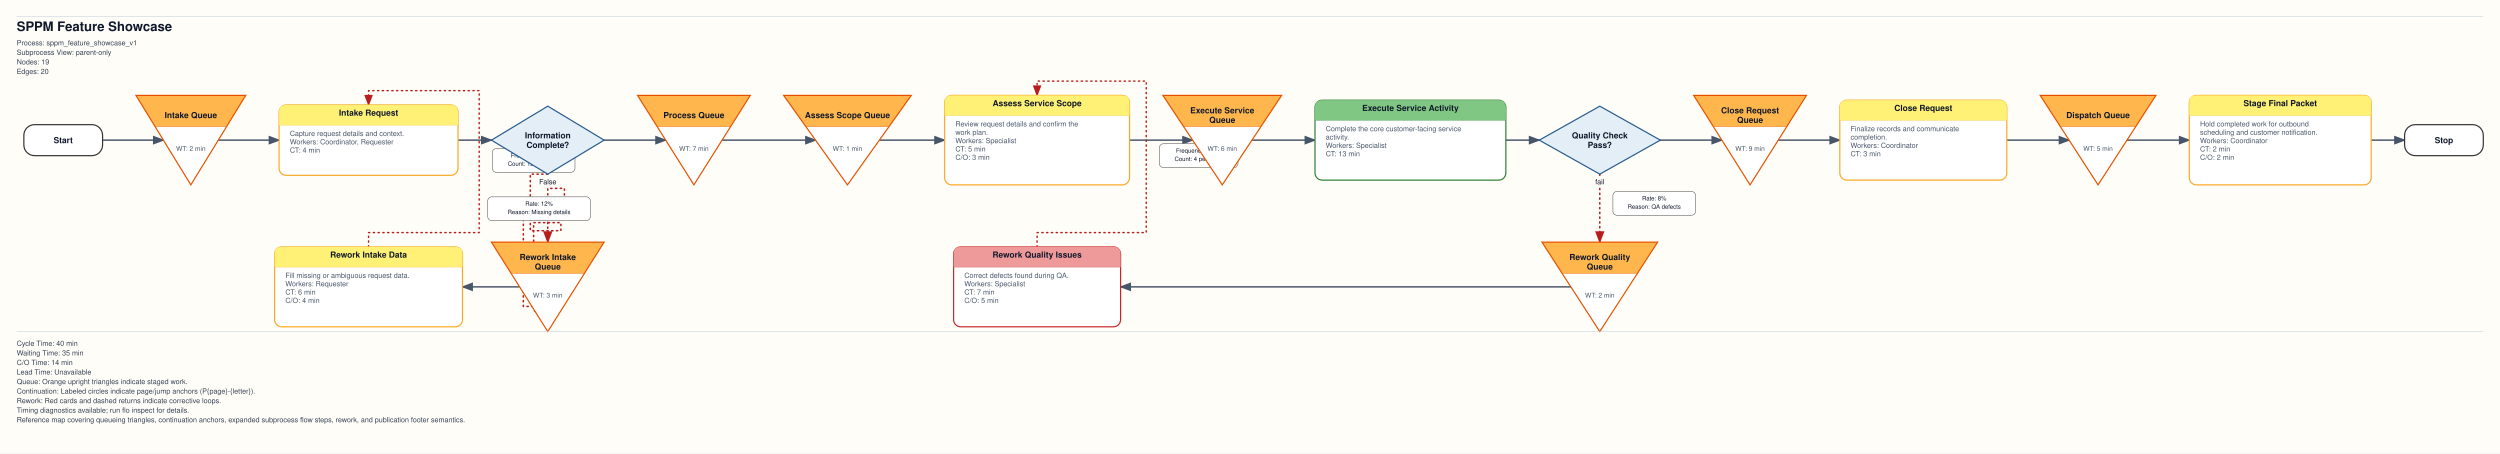
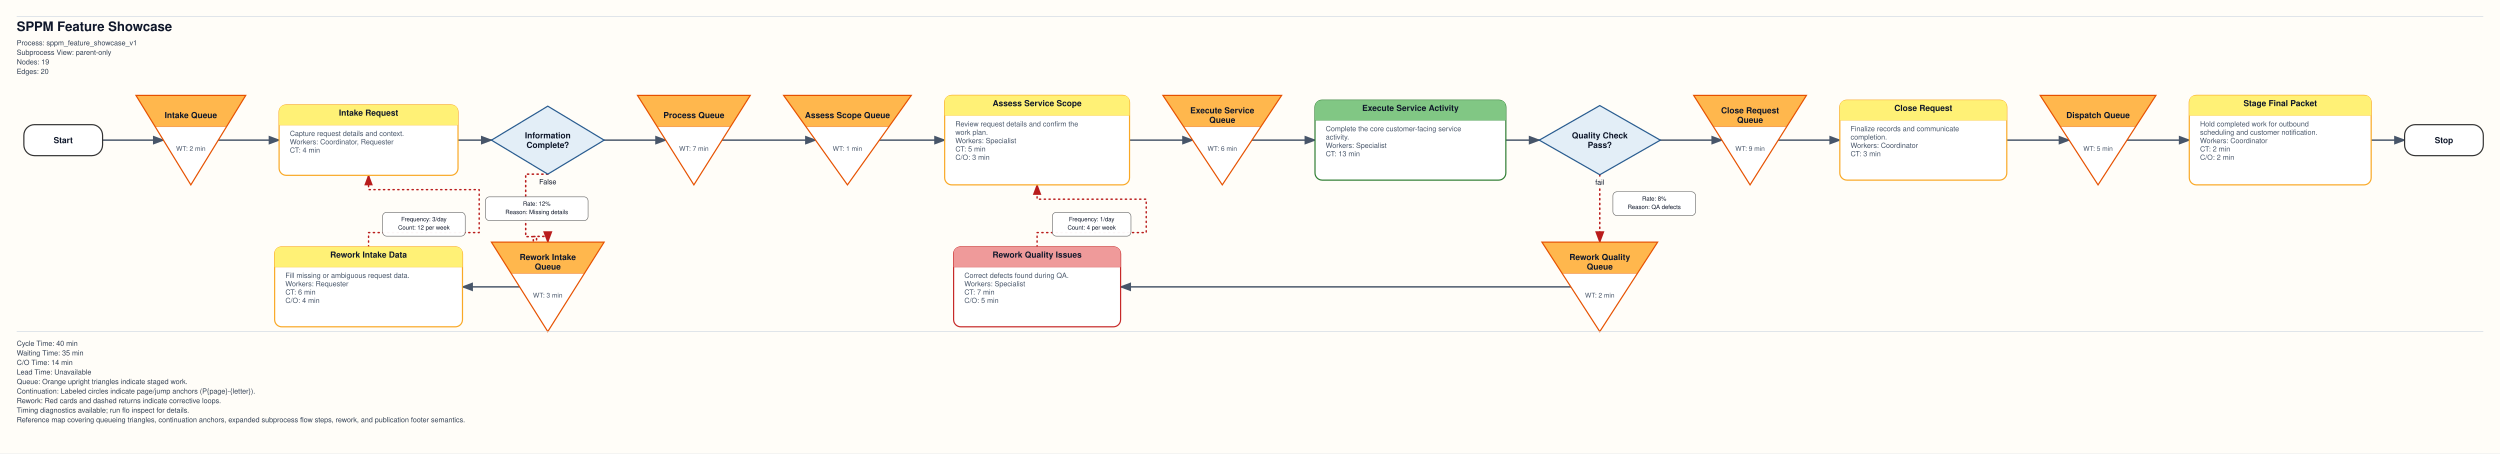
<svg xmlns="http://www.w3.org/2000/svg" width="4192" height="760" viewBox="0 0 4192 760" data-flo-artifact-kind="svg" data-flo-backend="svg" data-flo-diagram="sppm" data-flo-layout-engine="elk" role="img" aria-labelledby="flo-svg-title flo-svg-description" data-sppm-publication-page-id="main-p1">
  <defs>
    <marker id="flo-sppm-arrow" markerWidth="8" markerHeight="6" refX="7" refY="3" orient="auto" markerUnits="strokeWidth">
      <path d="M0,0 L8,3 L0,6 z" fill="#475569" />
    </marker>
    <marker id="flo-sppm-rework-arrow" markerWidth="8" markerHeight="6" refX="7" refY="3" orient="auto" markerUnits="strokeWidth">
      <path d="M0,0 L8,3 L0,6 z" fill="#b91c1c" />
    </marker>
  </defs>
  <rect width="100%" height="100%" fill="#fffdf8" />
  <g data-sppm-publication-band="header">
    <line x1="28.0" y1="28.0" x2="4164.0" y2="28.0" stroke="#cbd5e1" stroke-width="1" />
    <text x="28.0" y="52.0" font-family="Helvetica" font-size="22" font-weight="700" fill="#0f172a">SPPM Feature Showcase</text>
    <text x="28.0" y="76.0" font-family="Helvetica" font-size="12" fill="#334155">Process: sppm_feature_showcase_v1</text>
    <text x="28.0" y="92.0" font-family="Helvetica" font-size="12" fill="#334155">Subprocess View: parent-only</text>
    <text x="28.0" y="108.0" font-family="Helvetica" font-size="12" fill="#334155">Nodes: 19</text>
    <text x="28.0" y="124.0" font-family="Helvetica" font-size="12" fill="#334155">Edges: 20</text>
  </g>
  <g transform="translate(28.0,148.0)">
    <g data-edge-source="assess_scope" data-edge-target="execute_service_wait_queue" data-edge-kind="direct">
      <polyline points="1866.0,87.0 1971.8,87.0" fill="none" stroke="#475569" stroke-width="2.5" stroke-linecap="round" stroke-linejoin="round" marker-end="url(#flo-sppm-arrow)" />
    </g>
    <g data-edge-source="assess_scope_wait_queue" data-edge-target="assess_scope" data-edge-kind="direct">
      <polyline points="1446.5,87.0 1556.0,87.0" fill="none" stroke="#475569" stroke-width="2.5" stroke-linecap="round" stroke-linejoin="round" marker-end="url(#flo-sppm-arrow)" />
    </g>
    <g data-edge-source="complete" data-edge-target="dispatch_queue_wait" data-edge-kind="direct">
      <polyline points="3337.0,87.0 3441.5,87.0" fill="none" stroke="#475569" stroke-width="2.5" stroke-linecap="round" stroke-linejoin="round" marker-end="url(#flo-sppm-arrow)" />
    </g>
    <g data-edge-source="complete_wait_queue" data-edge-target="complete" data-edge-kind="direct">
      <polyline points="2953.8,87.0 3057.0,87.0" fill="none" stroke="#475569" stroke-width="2.5" stroke-linecap="round" stroke-linejoin="round" marker-end="url(#flo-sppm-arrow)" />
    </g>
    <g data-edge-source="dispatch_queue" data-edge-target="stop" data-edge-kind="direct">
      <polyline points="3948.0,87.0 4004.0,87.0" fill="none" stroke="#475569" stroke-width="2.5" stroke-linecap="round" stroke-linejoin="round" marker-end="url(#flo-sppm-arrow)" />
    </g>
    <g data-edge-source="dispatch_queue_wait" data-edge-target="dispatch_queue" data-edge-kind="direct">
      <polyline points="3538.5,87.0 3643.0,87.0" fill="none" stroke="#475569" stroke-width="2.5" stroke-linecap="round" stroke-linejoin="round" marker-end="url(#flo-sppm-arrow)" />
    </g>
    <g data-edge-source="execute_service" data-edge-target="qa" data-edge-kind="direct">
      <polyline points="2497.0,87.0 2553.0,87.0" fill="none" stroke="#475569" stroke-width="2.5" stroke-linecap="round" stroke-linejoin="round" marker-end="url(#flo-sppm-arrow)" />
    </g>
    <g data-edge-source="execute_service_wait_queue" data-edge-target="execute_service" data-edge-kind="direct">
      <polyline points="2071.2,87.0 2177.0,87.0" fill="none" stroke="#475569" stroke-width="2.5" stroke-linecap="round" stroke-linejoin="round" marker-end="url(#flo-sppm-arrow)" />
    </g>
    <g data-edge-source="intake" data-edge-target="triage" data-edge-kind="direct">
      <polyline points="740.0,87.0 796.0,87.0" fill="none" stroke="#475569" stroke-width="2.5" stroke-linecap="round" stroke-linejoin="round" marker-end="url(#flo-sppm-arrow)" />
    </g>
    <g data-edge-source="intake_wait_queue" data-edge-target="intake" data-edge-kind="direct">
      <polyline points="338.0,87.0 440.0,87.0" fill="none" stroke="#475569" stroke-width="2.5" stroke-linecap="round" stroke-linejoin="round" marker-end="url(#flo-sppm-arrow)" />
    </g>
    <g data-edge-source="process_queue" data-edge-target="assess_scope_wait_queue" data-edge-kind="direct">
      <polyline points="1182.8,87.0 1339.5,87.0" fill="none" stroke="#475569" stroke-width="2.5" stroke-linecap="round" stroke-linejoin="round" marker-end="url(#flo-sppm-arrow)" />
    </g>
    <g data-edge-source="qa" data-edge-target="complete_wait_queue" data-edge-kind="direct">
      <polyline points="2756.0,87.0 2859.2,87.0" fill="none" stroke="#475569" stroke-width="2.5" stroke-linecap="round" stroke-linejoin="round" marker-end="url(#flo-sppm-arrow)" />
      <rect x="2645.0" y="72.0" width="28.0" height="18.0" rx="7" fill="#fffdf8" fill-opacity="0.95" />
      <text x="2659.0" y="85.0" text-anchor="middle" font-family="Helvetica" font-size="12" fill="#0f172a">pass</text>
    </g>
    <g data-edge-source="qa" data-edge-target="rework_quality_wait_queue" data-edge-kind="rework" data-edge-rework-variant="branch">
-       <polyline points="2654.5,144.0 2654.5,258.0" fill="none" stroke="#b91c1c" stroke-width="2.6" stroke-linecap="round" stroke-linejoin="round" marker-end="url(#flo-sppm-rework-arrow)" stroke-dasharray="2 6" />
-       <rect x="2640.5" y="148.0" width="28.0" height="18.0" rx="7" fill="#fffdf8" fill-opacity="0.95" />
-       <text x="2654.5" y="161.0" text-anchor="middle" font-family="Helvetica" font-size="12" fill="#0f172a">fail</text>
-       <rect x="2676.5" y="173.0" width="138.6" height="40.0" rx="7" fill="#ffffff" stroke="#666666" stroke-width="1" fill-opacity="0.96" />
-       <text x="2745.8" y="188.0" text-anchor="middle" font-family="Helvetica" font-size="10" font-weight="400" fill="#0f172a">Rate: 8%</text>
-       <text x="2745.8" y="202.0" text-anchor="middle" font-family="Helvetica" font-size="10" font-weight="400" fill="#0f172a">Reason: QA defects</text>
+       <polyline points="2654.5,145.0 2654.5,258.0" fill="none" stroke="#b91c1c" stroke-width="2.6" stroke-linecap="round" stroke-linejoin="round" marker-end="url(#flo-sppm-rework-arrow)" stroke-dasharray="2 6" />
+       <rect x="2640.5" y="148.8" width="28.0" height="18.0" rx="7" fill="#fffdf8" fill-opacity="0.95" />
+       <text x="2654.5" y="161.8" text-anchor="middle" font-family="Helvetica" font-size="12" fill="#0f172a">fail</text>
+       <rect x="2676.5" y="173.5" width="138.6" height="40.0" rx="7" fill="#ffffff" stroke="#666666" stroke-width="1" fill-opacity="0.96" />
+       <text x="2745.8" y="188.5" text-anchor="middle" font-family="Helvetica" font-size="10" font-weight="400" fill="#0f172a">Rate: 8%</text>
+       <text x="2745.8" y="202.5" text-anchor="middle" font-family="Helvetica" font-size="10" font-weight="400" fill="#0f172a">Reason: QA defects</text>
    </g>
    <g data-edge-source="rework_intake" data-edge-target="intake" data-edge-kind="rework" data-edge-rework-variant="return">
-       <polyline points="590.0,266.0 590.0,242.0 775.5,242.0 775.5,4.0 590.0,4.0 590.0,28.0" fill="none" stroke="#b91c1c" stroke-width="2.4" stroke-linecap="round" stroke-linejoin="round" marker-end="url(#flo-sppm-rework-arrow)" stroke-dasharray="2 6" />
-       <rect x="797.5" y="101.0" width="138.6" height="40.0" rx="7" fill="#ffffff" stroke="#666666" stroke-width="1" fill-opacity="0.96" />
-       <text x="866.8" y="116.0" text-anchor="middle" font-family="Helvetica" font-size="10" font-weight="400" fill="#0f172a">Frequency: 3/day</text>
-       <text x="866.8" y="130.0" text-anchor="middle" font-family="Helvetica" font-size="10" font-weight="400" fill="#0f172a">Count: 12 per week</text>
+       <polyline points="590.0,266.0 590.0,242.0 775.5,242.0 775.5,170.0 590.0,170.0 590.0,146.0" fill="none" stroke="#b91c1c" stroke-width="2.4" stroke-linecap="round" stroke-linejoin="round" marker-end="url(#flo-sppm-rework-arrow)" stroke-dasharray="2 6" />
+       <rect x="613.5" y="208.0" width="138.6" height="40.0" rx="7" fill="#ffffff" stroke="#666666" stroke-width="1" fill-opacity="0.96" />
+       <text x="682.8" y="223.0" text-anchor="middle" font-family="Helvetica" font-size="10" font-weight="400" fill="#0f172a">Frequency: 3/day</text>
+       <text x="682.8" y="237.0" text-anchor="middle" font-family="Helvetica" font-size="10" font-weight="400" fill="#0f172a">Count: 12 per week</text>
    </g>
    <g data-edge-source="rework_intake_wait_queue" data-edge-target="rework_intake" data-edge-kind="direct">
      <polyline points="843.2,333.0 747.5,333.0" fill="none" stroke="#475569" stroke-width="2.5" stroke-linecap="round" stroke-linejoin="round" marker-end="url(#flo-sppm-arrow)" />
    </g>
    <g data-edge-source="rework_quality" data-edge-target="assess_scope" data-edge-kind="rework" data-edge-rework-variant="return">
-       <polyline points="1711.0,266.0 1711.0,242.0 1894.0,242.0 1894.0,-12.0 1711.0,-12.0 1711.0,12.0" fill="none" stroke="#b91c1c" stroke-width="2.4" stroke-linecap="round" stroke-linejoin="round" marker-end="url(#flo-sppm-rework-arrow)" stroke-dasharray="2 6" />
-       <rect x="1916.0" y="93.0" width="131.9" height="40.0" rx="7" fill="#ffffff" stroke="#666666" stroke-width="1" fill-opacity="0.96" />
-       <text x="1982.0" y="108.0" text-anchor="middle" font-family="Helvetica" font-size="10" font-weight="400" fill="#0f172a">Frequency: 1/day</text>
-       <text x="1982.0" y="122.0" text-anchor="middle" font-family="Helvetica" font-size="10" font-weight="400" fill="#0f172a">Count: 4 per week</text>
+       <polyline points="1711.0,266.0 1711.0,242.0 1894.0,242.0 1894.0,186.0 1711.0,186.0 1711.0,162.0" fill="none" stroke="#b91c1c" stroke-width="2.4" stroke-linecap="round" stroke-linejoin="round" marker-end="url(#flo-sppm-rework-arrow)" stroke-dasharray="2 6" />
+       <rect x="1736.5" y="208.0" width="131.9" height="40.0" rx="7" fill="#ffffff" stroke="#666666" stroke-width="1" fill-opacity="0.96" />
+       <text x="1802.5" y="223.0" text-anchor="middle" font-family="Helvetica" font-size="10" font-weight="400" fill="#0f172a">Frequency: 1/day</text>
+       <text x="1802.5" y="237.0" text-anchor="middle" font-family="Helvetica" font-size="10" font-weight="400" fill="#0f172a">Count: 4 per week</text>
    </g>
    <g data-edge-source="rework_quality_wait_queue" data-edge-target="rework_quality" data-edge-kind="direct">
      <polyline points="2606.0,333.0 1851.0,333.0" fill="none" stroke="#475569" stroke-width="2.5" stroke-linecap="round" stroke-linejoin="round" marker-end="url(#flo-sppm-arrow)" />
    </g>
    <g data-edge-source="start" data-edge-target="intake_wait_queue" data-edge-kind="direct">
      <polyline points="144.0,87.0 246.0,87.0" fill="none" stroke="#475569" stroke-width="2.5" stroke-linecap="round" stroke-linejoin="round" marker-end="url(#flo-sppm-arrow)" />
    </g>
    <g data-edge-source="triage" data-edge-target="process_queue" data-edge-kind="direct">
      <polyline points="985.0,87.0 1088.2,87.0" fill="none" stroke="#475569" stroke-width="2.5" stroke-linecap="round" stroke-linejoin="round" marker-end="url(#flo-sppm-arrow)" />
      <rect x="876.5" y="72.0" width="28.0" height="18.0" rx="7" fill="#fffdf8" fill-opacity="0.95" />
      <text x="890.5" y="85.0" text-anchor="middle" font-family="Helvetica" font-size="12" fill="#0f172a">True</text>
    </g>
    <g data-edge-source="triage" data-edge-target="rework_intake_wait_queue" data-edge-kind="rework" data-edge-rework-variant="branch">
-       <polyline points="890.5,144.0 861.2,144.0 861.2,238.8 912.5,238.8 912.5,225.3 866.8,225.3 866.8,373.3 895.2,373.3 895.2,365.8 849.5,365.8 849.5,185.8 918.4,185.8 918.4,167.8 890.5,167.8 890.5,258.0" fill="none" stroke="#b91c1c" stroke-width="2.6" stroke-linecap="round" stroke-linejoin="round" marker-end="url(#flo-sppm-rework-arrow)" stroke-dasharray="2 6" />
+       <polyline points="890.5,144.0 853.5,144.0 853.5,248.8 870.2,248.8 870.2,248.6 866.3,248.6 866.3,259.5 875.5,259.5 875.5,259.4 871.7,259.4 871.7,248.4 894.0,248.4 894.0,248.0 890.5,248.0 890.5,258.0" fill="none" stroke="#b91c1c" stroke-width="2.6" stroke-linecap="round" stroke-linejoin="round" marker-end="url(#flo-sppm-rework-arrow)" stroke-dasharray="2 6" />
      <rect x="873.0" y="148.0" width="35.0" height="18.0" rx="7" fill="#fffdf8" fill-opacity="0.95" />
      <text x="890.5" y="161.0" text-anchor="middle" font-family="Helvetica" font-size="12" fill="#0f172a">False</text>
-       <rect x="789.8" y="182.0" width="172.1" height="40.0" rx="7" fill="#ffffff" stroke="#666666" stroke-width="1" fill-opacity="0.96" />
-       <text x="875.9" y="197.0" text-anchor="middle" font-family="Helvetica" font-size="10" font-weight="400" fill="#0f172a">Rate: 12%</text>
-       <text x="875.9" y="211.0" text-anchor="middle" font-family="Helvetica" font-size="10" font-weight="400" fill="#0f172a">Reason: Missing details</text>
+       <rect x="786.0" y="182.0" width="172.1" height="40.0" rx="7" fill="#ffffff" stroke="#666666" stroke-width="1" fill-opacity="0.96" />
+       <text x="872.0" y="197.0" text-anchor="middle" font-family="Helvetica" font-size="10" font-weight="400" fill="#0f172a">Rate: 12%</text>
+       <text x="872.0" y="211.0" text-anchor="middle" font-family="Helvetica" font-size="10" font-weight="400" fill="#0f172a">Reason: Missing details</text>
    </g>
    <g data-node-id="start" data-node-kind="start">
      <rect x="12.0" y="61.0" width="132.0" height="52.0" rx="18" fill="#FFFFFF" stroke="#333333" stroke-width="2" />
      <text x="78.0" y="92.0" text-anchor="middle" font-family="Helvetica" font-size="14" font-weight="600" fill="#0f172a">Start</text>
    </g>
    <g data-node-id="intake_wait_queue" data-node-kind="queue">
      <polygon data-node-queue-body="true" points="200.0,12.0 384.0,12.0 292.0,162.0" fill="#FFFFFF" stroke="none" />
      <polygon data-node-queue-color-band="true" points="200.0,12.0 384.0,12.0 351.8,64.5 232.2,64.5" fill="#FFB74D" stroke="none" />
      <line data-node-queue-divider="true" x1="232.2" y1="64.5" x2="351.8" y2="64.5" stroke="#E65100" stroke-width="1" opacity="0.55" />
      <polygon data-node-queue-outline="true" points="200.0,12.0 384.0,12.0 292.0,162.0" fill="none" stroke="#E65100" stroke-width="2" />
      <text x="292.0" y="50.0" text-anchor="middle" font-family="Helvetica" font-size="14" font-weight="600" fill="#0f172a">Intake Queue</text>
      <text x="292.0" y="105.0" text-anchor="middle" font-family="Helvetica" font-size="11" font-weight="400" fill="#475569">WT: 2 min</text>
    </g>
    <g data-node-id="intake" data-node-kind="task">
      <rect x="440.0" y="28.0" width="300.0" height="118.0" rx="12" fill="white" stroke="#F9A825" stroke-width="2" />
      <path data-node-header="top-rounded" d="M 452.0 28.0 L 728.0 28.0 Q 740.0 28.0 740.0 40.0 L 740.0 62.0 L 440.0 62.0 L 440.0 40.0 Q 440.0 28.0 452.0 28.0 Z" fill="#FFF176" stroke="none" />
      <line x1="440.0" y1="62.0" x2="740.0" y2="62.0" stroke="#F9A825" stroke-width="1" opacity="0.35" />
      <text x="590.0" y="46.0" text-anchor="middle" font-family="Helvetica" font-size="14" font-weight="600" fill="#0f172a">Intake Request</text>
      <text x="458.0" y="80.0" text-anchor="start" font-family="Helvetica" font-size="12" font-weight="400" fill="#475569">Capture request details and context.</text>
      <text x="458.0" y="94.0" text-anchor="start" font-family="Helvetica" font-size="12" font-weight="400" fill="#475569">Workers: Coordinator, Requester</text>
      <text x="458.0" y="108.0" text-anchor="start" font-family="Helvetica" font-size="12" font-weight="400" fill="#475569">CT: 4 min</text>
    </g>
    <g data-node-id="triage" data-node-kind="decision">
      <polygon points="890.5,30.0 985.0,87.0 890.5,144.0 796.0,87.0" fill="#E3EEF7" stroke="#285B8F" stroke-width="2" />
      <text x="890.5" y="84.0" text-anchor="middle" font-family="Helvetica" font-size="14" font-weight="600" fill="#0f172a">Information</text>
      <text x="890.5" y="100.0" text-anchor="middle" font-family="Helvetica" font-size="14" font-weight="600" fill="#0f172a">Complete?</text>
    </g>
    <g data-node-id="rework_intake_wait_queue" data-node-kind="queue">
      <polygon data-node-queue-body="true" points="796.0,258.0 985.0,258.0 890.5,408.0" fill="#FFFFFF" stroke="none" />
      <polygon data-node-queue-color-band="true" points="796.0,258.0 985.0,258.0 951.9,310.5 829.1,310.5" fill="#FFB74D" stroke="none" />
      <line data-node-queue-divider="true" x1="829.1" y1="310.5" x2="951.9" y2="310.5" stroke="#E65100" stroke-width="1" opacity="0.55" />
      <polygon data-node-queue-outline="true" points="796.0,258.0 985.0,258.0 890.5,408.0" fill="none" stroke="#E65100" stroke-width="2" />
      <text x="890.5" y="288.0" text-anchor="middle" font-family="Helvetica" font-size="14" font-weight="600" fill="#0f172a">Rework Intake</text>
      <text x="890.5" y="304.0" text-anchor="middle" font-family="Helvetica" font-size="14" font-weight="600" fill="#0f172a">Queue</text>
      <text x="890.5" y="351.0" text-anchor="middle" font-family="Helvetica" font-size="11" font-weight="400" fill="#475569">WT: 3 min</text>
    </g>
    <g data-node-id="rework_intake" data-node-kind="task">
      <rect x="432.5" y="266.0" width="315.0" height="134.0" rx="12" fill="white" stroke="#F9A825" stroke-width="2" />
      <path data-node-header="top-rounded" d="M 444.5 266.0 L 735.5 266.0 Q 747.5 266.0 747.5 278.0 L 747.5 300.0 L 432.5 300.0 L 432.5 278.0 Q 432.5 266.0 444.5 266.0 Z" fill="#FFF176" stroke="none" />
      <line x1="432.5" y1="300.0" x2="747.5" y2="300.0" stroke="#F9A825" stroke-width="1" opacity="0.35" />
      <text x="590.0" y="284.0" text-anchor="middle" font-family="Helvetica" font-size="14" font-weight="600" fill="#0f172a">Rework Intake Data</text>
      <text x="450.5" y="318.0" text-anchor="start" font-family="Helvetica" font-size="12" font-weight="400" fill="#475569">Fill missing or ambiguous request data.</text>
      <text x="450.5" y="332.0" text-anchor="start" font-family="Helvetica" font-size="12" font-weight="400" fill="#475569">Workers: Requester</text>
      <text x="450.5" y="346.0" text-anchor="start" font-family="Helvetica" font-size="12" font-weight="400" fill="#475569">CT: 6 min</text>
      <text x="450.5" y="360.0" text-anchor="start" font-family="Helvetica" font-size="12" font-weight="400" fill="#475569">C/O: 4 min</text>
    </g>
    <g data-node-id="process_queue" data-node-kind="queue">
      <polygon data-node-queue-body="true" points="1041.0,12.0 1230.0,12.0 1135.5,162.0" fill="#FFFFFF" stroke="none" />
      <polygon data-node-queue-color-band="true" points="1041.0,12.0 1230.0,12.0 1196.9,64.5 1074.1,64.5" fill="#FFB74D" stroke="none" />
      <line data-node-queue-divider="true" x1="1074.1" y1="64.5" x2="1196.9" y2="64.5" stroke="#E65100" stroke-width="1" opacity="0.55" />
      <polygon data-node-queue-outline="true" points="1041.0,12.0 1230.0,12.0 1135.5,162.0" fill="none" stroke="#E65100" stroke-width="2" />
      <text x="1135.5" y="50.0" text-anchor="middle" font-family="Helvetica" font-size="14" font-weight="600" fill="#0f172a">Process Queue</text>
      <text x="1135.5" y="105.0" text-anchor="middle" font-family="Helvetica" font-size="11" font-weight="400" fill="#475569">WT: 7 min</text>
    </g>
    <g data-node-id="assess_scope_wait_queue" data-node-kind="queue">
      <polygon data-node-queue-body="true" points="1286.0,12.0 1500.0,12.0 1393.0,162.0" fill="#FFFFFF" stroke="none" />
      <polygon data-node-queue-color-band="true" points="1286.0,12.0 1500.0,12.0 1462.5,64.5 1323.5,64.5" fill="#FFB74D" stroke="none" />
      <line data-node-queue-divider="true" x1="1323.5" y1="64.5" x2="1462.5" y2="64.5" stroke="#E65100" stroke-width="1" opacity="0.55" />
      <polygon data-node-queue-outline="true" points="1286.0,12.0 1500.0,12.0 1393.0,162.0" fill="none" stroke="#E65100" stroke-width="2" />
      <text x="1393.0" y="50.0" text-anchor="middle" font-family="Helvetica" font-size="14" font-weight="600" fill="#0f172a">Assess Scope Queue</text>
      <text x="1393.0" y="105.0" text-anchor="middle" font-family="Helvetica" font-size="11" font-weight="400" fill="#475569">WT: 1 min</text>
    </g>
    <g data-node-id="assess_scope" data-node-kind="task">
      <rect x="1556.0" y="12.0" width="310.0" height="150.0" rx="12" fill="white" stroke="#F9A825" stroke-width="2" />
      <path data-node-header="top-rounded" d="M 1568.0 12.0 L 1854.0 12.0 Q 1866.0 12.0 1866.0 24.0 L 1866.0 46.0 L 1556.0 46.0 L 1556.0 24.0 Q 1556.0 12.0 1568.0 12.0 Z" fill="#FFF176" stroke="none" />
      <line x1="1556.0" y1="46.0" x2="1866.0" y2="46.0" stroke="#F9A825" stroke-width="1" opacity="0.35" />
      <text x="1711.0" y="30.0" text-anchor="middle" font-family="Helvetica" font-size="14" font-weight="600" fill="#0f172a">Assess Service Scope</text>
      <text x="1574.0" y="64.0" text-anchor="start" font-family="Helvetica" font-size="12" font-weight="400" fill="#475569">Review request details and confirm the</text>
      <text x="1574.0" y="78.0" text-anchor="start" font-family="Helvetica" font-size="12" font-weight="400" fill="#475569">work plan.</text>
      <text x="1574.0" y="92.0" text-anchor="start" font-family="Helvetica" font-size="12" font-weight="400" fill="#475569">Workers: Specialist</text>
      <text x="1574.0" y="106.0" text-anchor="start" font-family="Helvetica" font-size="12" font-weight="400" fill="#475569">CT: 5 min</text>
      <text x="1574.0" y="120.0" text-anchor="start" font-family="Helvetica" font-size="12" font-weight="400" fill="#475569">C/O: 3 min</text>
    </g>
    <g data-node-id="execute_service_wait_queue" data-node-kind="queue">
      <polygon data-node-queue-body="true" points="1922.0,12.0 2121.0,12.0 2021.5,162.0" fill="#FFFFFF" stroke="none" />
      <polygon data-node-queue-color-band="true" points="1922.0,12.0 2121.0,12.0 2086.2,64.5 1956.8,64.5" fill="#FFB74D" stroke="none" />
      <line data-node-queue-divider="true" x1="1956.8" y1="64.5" x2="2086.2" y2="64.5" stroke="#E65100" stroke-width="1" opacity="0.55" />
      <polygon data-node-queue-outline="true" points="1922.0,12.0 2121.0,12.0 2021.5,162.0" fill="none" stroke="#E65100" stroke-width="2" />
      <text x="2021.5" y="42.0" text-anchor="middle" font-family="Helvetica" font-size="14" font-weight="600" fill="#0f172a">Execute Service</text>
      <text x="2021.5" y="58.0" text-anchor="middle" font-family="Helvetica" font-size="14" font-weight="600" fill="#0f172a">Queue</text>
      <text x="2021.5" y="105.0" text-anchor="middle" font-family="Helvetica" font-size="11" font-weight="400" fill="#475569">WT: 6 min</text>
    </g>
    <g data-node-id="execute_service" data-node-kind="task">
      <rect x="2177.0" y="20.0" width="320.0" height="134.0" rx="12" fill="white" stroke="#2E7D32" stroke-width="2" />
      <path data-node-header="top-rounded" d="M 2189.0 20.0 L 2485.0 20.0 Q 2497.0 20.0 2497.0 32.0 L 2497.0 54.0 L 2177.0 54.0 L 2177.0 32.0 Q 2177.0 20.0 2189.0 20.0 Z" fill="#81C784" stroke="none" />
      <line x1="2177.0" y1="54.0" x2="2497.0" y2="54.0" stroke="#2E7D32" stroke-width="1" opacity="0.35" />
      <text x="2337.0" y="38.0" text-anchor="middle" font-family="Helvetica" font-size="14" font-weight="600" fill="#0f172a">Execute Service Activity</text>
      <text x="2195.0" y="72.0" text-anchor="start" font-family="Helvetica" font-size="12" font-weight="400" fill="#475569">Complete the core customer-facing service</text>
      <text x="2195.0" y="86.0" text-anchor="start" font-family="Helvetica" font-size="12" font-weight="400" fill="#475569">activity.</text>
      <text x="2195.0" y="100.0" text-anchor="start" font-family="Helvetica" font-size="12" font-weight="400" fill="#475569">Workers: Specialist</text>
      <text x="2195.0" y="114.0" text-anchor="start" font-family="Helvetica" font-size="12" font-weight="400" fill="#475569">CT: 13 min</text>
    </g>
    <g data-node-id="qa" data-node-kind="decision">
-       <polygon points="2654.5,30.0 2756.0,87.0 2654.5,144.0 2553.0,87.0" fill="#E3EEF7" stroke="#285B8F" stroke-width="2" />
+       <polygon points="2654.5,29.0 2756.0,87.0 2654.5,145.0 2553.0,87.0" fill="#E3EEF7" stroke="#285B8F" stroke-width="2" />
      <text x="2654.5" y="84.0" text-anchor="middle" font-family="Helvetica" font-size="14" font-weight="600" fill="#0f172a">Quality Check</text>
      <text x="2654.5" y="100.0" text-anchor="middle" font-family="Helvetica" font-size="14" font-weight="600" fill="#0f172a">Pass?</text>
    </g>
    <g data-node-id="rework_quality_wait_queue" data-node-kind="queue">
      <polygon data-node-queue-body="true" points="2557.5,258.0 2751.5,258.0 2654.5,408.0" fill="#FFFFFF" stroke="none" />
      <polygon data-node-queue-color-band="true" points="2557.5,258.0 2751.5,258.0 2717.6,310.5 2591.4,310.5" fill="#FFB74D" stroke="none" />
      <line data-node-queue-divider="true" x1="2591.4" y1="310.5" x2="2717.6" y2="310.5" stroke="#E65100" stroke-width="1" opacity="0.55" />
      <polygon data-node-queue-outline="true" points="2557.5,258.0 2751.5,258.0 2654.5,408.0" fill="none" stroke="#E65100" stroke-width="2" />
      <text x="2654.5" y="288.0" text-anchor="middle" font-family="Helvetica" font-size="14" font-weight="600" fill="#0f172a">Rework Quality</text>
      <text x="2654.5" y="304.0" text-anchor="middle" font-family="Helvetica" font-size="14" font-weight="600" fill="#0f172a">Queue</text>
      <text x="2654.5" y="351.0" text-anchor="middle" font-family="Helvetica" font-size="11" font-weight="400" fill="#475569">WT: 2 min</text>
    </g>
    <g data-node-id="rework_quality" data-node-kind="task">
      <rect x="1571.0" y="266.0" width="280.0" height="134.0" rx="12" fill="white" stroke="#C62828" stroke-width="2" />
      <path data-node-header="top-rounded" d="M 1583.0 266.0 L 1839.0 266.0 Q 1851.0 266.0 1851.0 278.0 L 1851.0 300.0 L 1571.0 300.0 L 1571.0 278.0 Q 1571.0 266.0 1583.0 266.0 Z" fill="#EF9A9A" stroke="none" />
      <line x1="1571.0" y1="300.0" x2="1851.0" y2="300.0" stroke="#C62828" stroke-width="1" opacity="0.35" />
      <text x="1711.0" y="284.0" text-anchor="middle" font-family="Helvetica" font-size="14" font-weight="600" fill="#0f172a">Rework Quality Issues</text>
      <text x="1589.0" y="318.0" text-anchor="start" font-family="Helvetica" font-size="12" font-weight="400" fill="#475569">Correct defects found during QA.</text>
      <text x="1589.0" y="332.0" text-anchor="start" font-family="Helvetica" font-size="12" font-weight="400" fill="#475569">Workers: Specialist</text>
      <text x="1589.0" y="346.0" text-anchor="start" font-family="Helvetica" font-size="12" font-weight="400" fill="#475569">CT: 7 min</text>
      <text x="1589.0" y="360.0" text-anchor="start" font-family="Helvetica" font-size="12" font-weight="400" fill="#475569">C/O: 5 min</text>
    </g>
    <g data-node-id="complete_wait_queue" data-node-kind="queue">
      <polygon data-node-queue-body="true" points="2812.0,12.0 3001.0,12.0 2906.5,162.0" fill="#FFFFFF" stroke="none" />
      <polygon data-node-queue-color-band="true" points="2812.0,12.0 3001.0,12.0 2967.9,64.5 2845.1,64.5" fill="#FFB74D" stroke="none" />
      <line data-node-queue-divider="true" x1="2845.1" y1="64.5" x2="2967.9" y2="64.5" stroke="#E65100" stroke-width="1" opacity="0.55" />
      <polygon data-node-queue-outline="true" points="2812.0,12.0 3001.0,12.0 2906.5,162.0" fill="none" stroke="#E65100" stroke-width="2" />
      <text x="2906.5" y="42.0" text-anchor="middle" font-family="Helvetica" font-size="14" font-weight="600" fill="#0f172a">Close Request</text>
      <text x="2906.5" y="58.0" text-anchor="middle" font-family="Helvetica" font-size="14" font-weight="600" fill="#0f172a">Queue</text>
      <text x="2906.5" y="105.0" text-anchor="middle" font-family="Helvetica" font-size="11" font-weight="400" fill="#475569">WT: 9 min</text>
    </g>
    <g data-node-id="complete" data-node-kind="task">
      <rect x="3057.0" y="20.0" width="280.0" height="134.0" rx="12" fill="white" stroke="#F9A825" stroke-width="2" />
      <path data-node-header="top-rounded" d="M 3069.0 20.0 L 3325.0 20.0 Q 3337.0 20.0 3337.0 32.0 L 3337.0 54.0 L 3057.0 54.0 L 3057.0 32.0 Q 3057.0 20.0 3069.0 20.0 Z" fill="#FFF176" stroke="none" />
      <line x1="3057.0" y1="54.0" x2="3337.0" y2="54.0" stroke="#F9A825" stroke-width="1" opacity="0.35" />
      <text x="3197.0" y="38.0" text-anchor="middle" font-family="Helvetica" font-size="14" font-weight="600" fill="#0f172a">Close Request</text>
      <text x="3075.0" y="72.0" text-anchor="start" font-family="Helvetica" font-size="12" font-weight="400" fill="#475569">Finalize records and communicate</text>
      <text x="3075.0" y="86.0" text-anchor="start" font-family="Helvetica" font-size="12" font-weight="400" fill="#475569">completion.</text>
      <text x="3075.0" y="100.0" text-anchor="start" font-family="Helvetica" font-size="12" font-weight="400" fill="#475569">Workers: Coordinator</text>
      <text x="3075.0" y="114.0" text-anchor="start" font-family="Helvetica" font-size="12" font-weight="400" fill="#475569">CT: 3 min</text>
    </g>
    <g data-node-id="dispatch_queue_wait" data-node-kind="queue">
      <polygon data-node-queue-body="true" points="3393.0,12.0 3587.0,12.0 3490.0,162.0" fill="#FFFFFF" stroke="none" />
      <polygon data-node-queue-color-band="true" points="3393.0,12.0 3587.0,12.0 3553.1,64.5 3426.9,64.5" fill="#FFB74D" stroke="none" />
      <line data-node-queue-divider="true" x1="3426.9" y1="64.5" x2="3553.1" y2="64.5" stroke="#E65100" stroke-width="1" opacity="0.55" />
      <polygon data-node-queue-outline="true" points="3393.0,12.0 3587.0,12.0 3490.0,162.0" fill="none" stroke="#E65100" stroke-width="2" />
      <text x="3490.0" y="50.0" text-anchor="middle" font-family="Helvetica" font-size="14" font-weight="600" fill="#0f172a">Dispatch Queue</text>
      <text x="3490.0" y="105.0" text-anchor="middle" font-family="Helvetica" font-size="11" font-weight="400" fill="#475569">WT: 5 min</text>
    </g>
    <g data-node-id="dispatch_queue" data-node-kind="task">
      <rect x="3643.0" y="12.0" width="305.0" height="150.0" rx="12" fill="white" stroke="#F9A825" stroke-width="2" />
      <path data-node-header="top-rounded" d="M 3655.0 12.0 L 3936.0 12.0 Q 3948.0 12.0 3948.0 24.0 L 3948.0 46.0 L 3643.0 46.0 L 3643.0 24.0 Q 3643.0 12.0 3655.0 12.0 Z" fill="#FFF176" stroke="none" />
      <line x1="3643.0" y1="46.0" x2="3948.0" y2="46.0" stroke="#F9A825" stroke-width="1" opacity="0.35" />
      <text x="3795.5" y="30.0" text-anchor="middle" font-family="Helvetica" font-size="14" font-weight="600" fill="#0f172a">Stage Final Packet</text>
      <text x="3661.0" y="64.0" text-anchor="start" font-family="Helvetica" font-size="12" font-weight="400" fill="#475569">Hold completed work for outbound</text>
      <text x="3661.0" y="78.0" text-anchor="start" font-family="Helvetica" font-size="12" font-weight="400" fill="#475569">scheduling and customer notification.</text>
      <text x="3661.0" y="92.0" text-anchor="start" font-family="Helvetica" font-size="12" font-weight="400" fill="#475569">Workers: Coordinator</text>
      <text x="3661.0" y="106.0" text-anchor="start" font-family="Helvetica" font-size="12" font-weight="400" fill="#475569">CT: 2 min</text>
      <text x="3661.0" y="120.0" text-anchor="start" font-family="Helvetica" font-size="12" font-weight="400" fill="#475569">C/O: 2 min</text>
    </g>
    <g data-node-id="stop" data-node-kind="end">
      <rect x="4004.0" y="61.0" width="132.0" height="52.0" rx="18" fill="#FFFFFF" stroke="#333333" stroke-width="2" />
      <text x="4070.0" y="92.0" text-anchor="middle" font-family="Helvetica" font-size="14" font-weight="600" fill="#0f172a">Stop</text>
    </g>
  </g>
  <g data-sppm-publication-band="footer">
    <line x1="28.0" y1="556.0" x2="4164.0" y2="556.0" stroke="#cbd5e1" stroke-width="1" />
    <text x="28.0" y="580.0" font-family="Helvetica" font-size="12" fill="#334155">Cycle Time: 40 min</text>
    <text x="28.0" y="596.0" font-family="Helvetica" font-size="12" fill="#334155">Waiting Time: 35 min</text>
    <text x="28.0" y="612.0" font-family="Helvetica" font-size="12" fill="#334155">C/O Time: 14 min</text>
    <text x="28.0" y="628.0" font-family="Helvetica" font-size="12" fill="#334155">Lead Time: Unavailable</text>
    <text x="28.0" y="644.0" font-family="Helvetica" font-size="12" fill="#334155">Queue: Orange upright triangles indicate staged work.</text>
    <text x="28.0" y="660.0" font-family="Helvetica" font-size="12" fill="#334155">Continuation: Labeled circles indicate page/jump anchors (P{page}-{letter}).</text>
    <text x="28.0" y="676.0" font-family="Helvetica" font-size="12" fill="#334155">Rework: Red cards and dashed returns indicate corrective loops.</text>
    <text x="28.0" y="692.0" font-family="Helvetica" font-size="12" fill="#334155">Timing diagnostics available; run flo inspect for details.</text>
    <text x="28.0" y="708.0" font-family="Helvetica" font-size="12" fill="#334155">Reference map covering queueing triangles, continuation anchors, expanded subprocess flow steps, rework, and publication footer semantics.</text>
  </g>
</svg>
